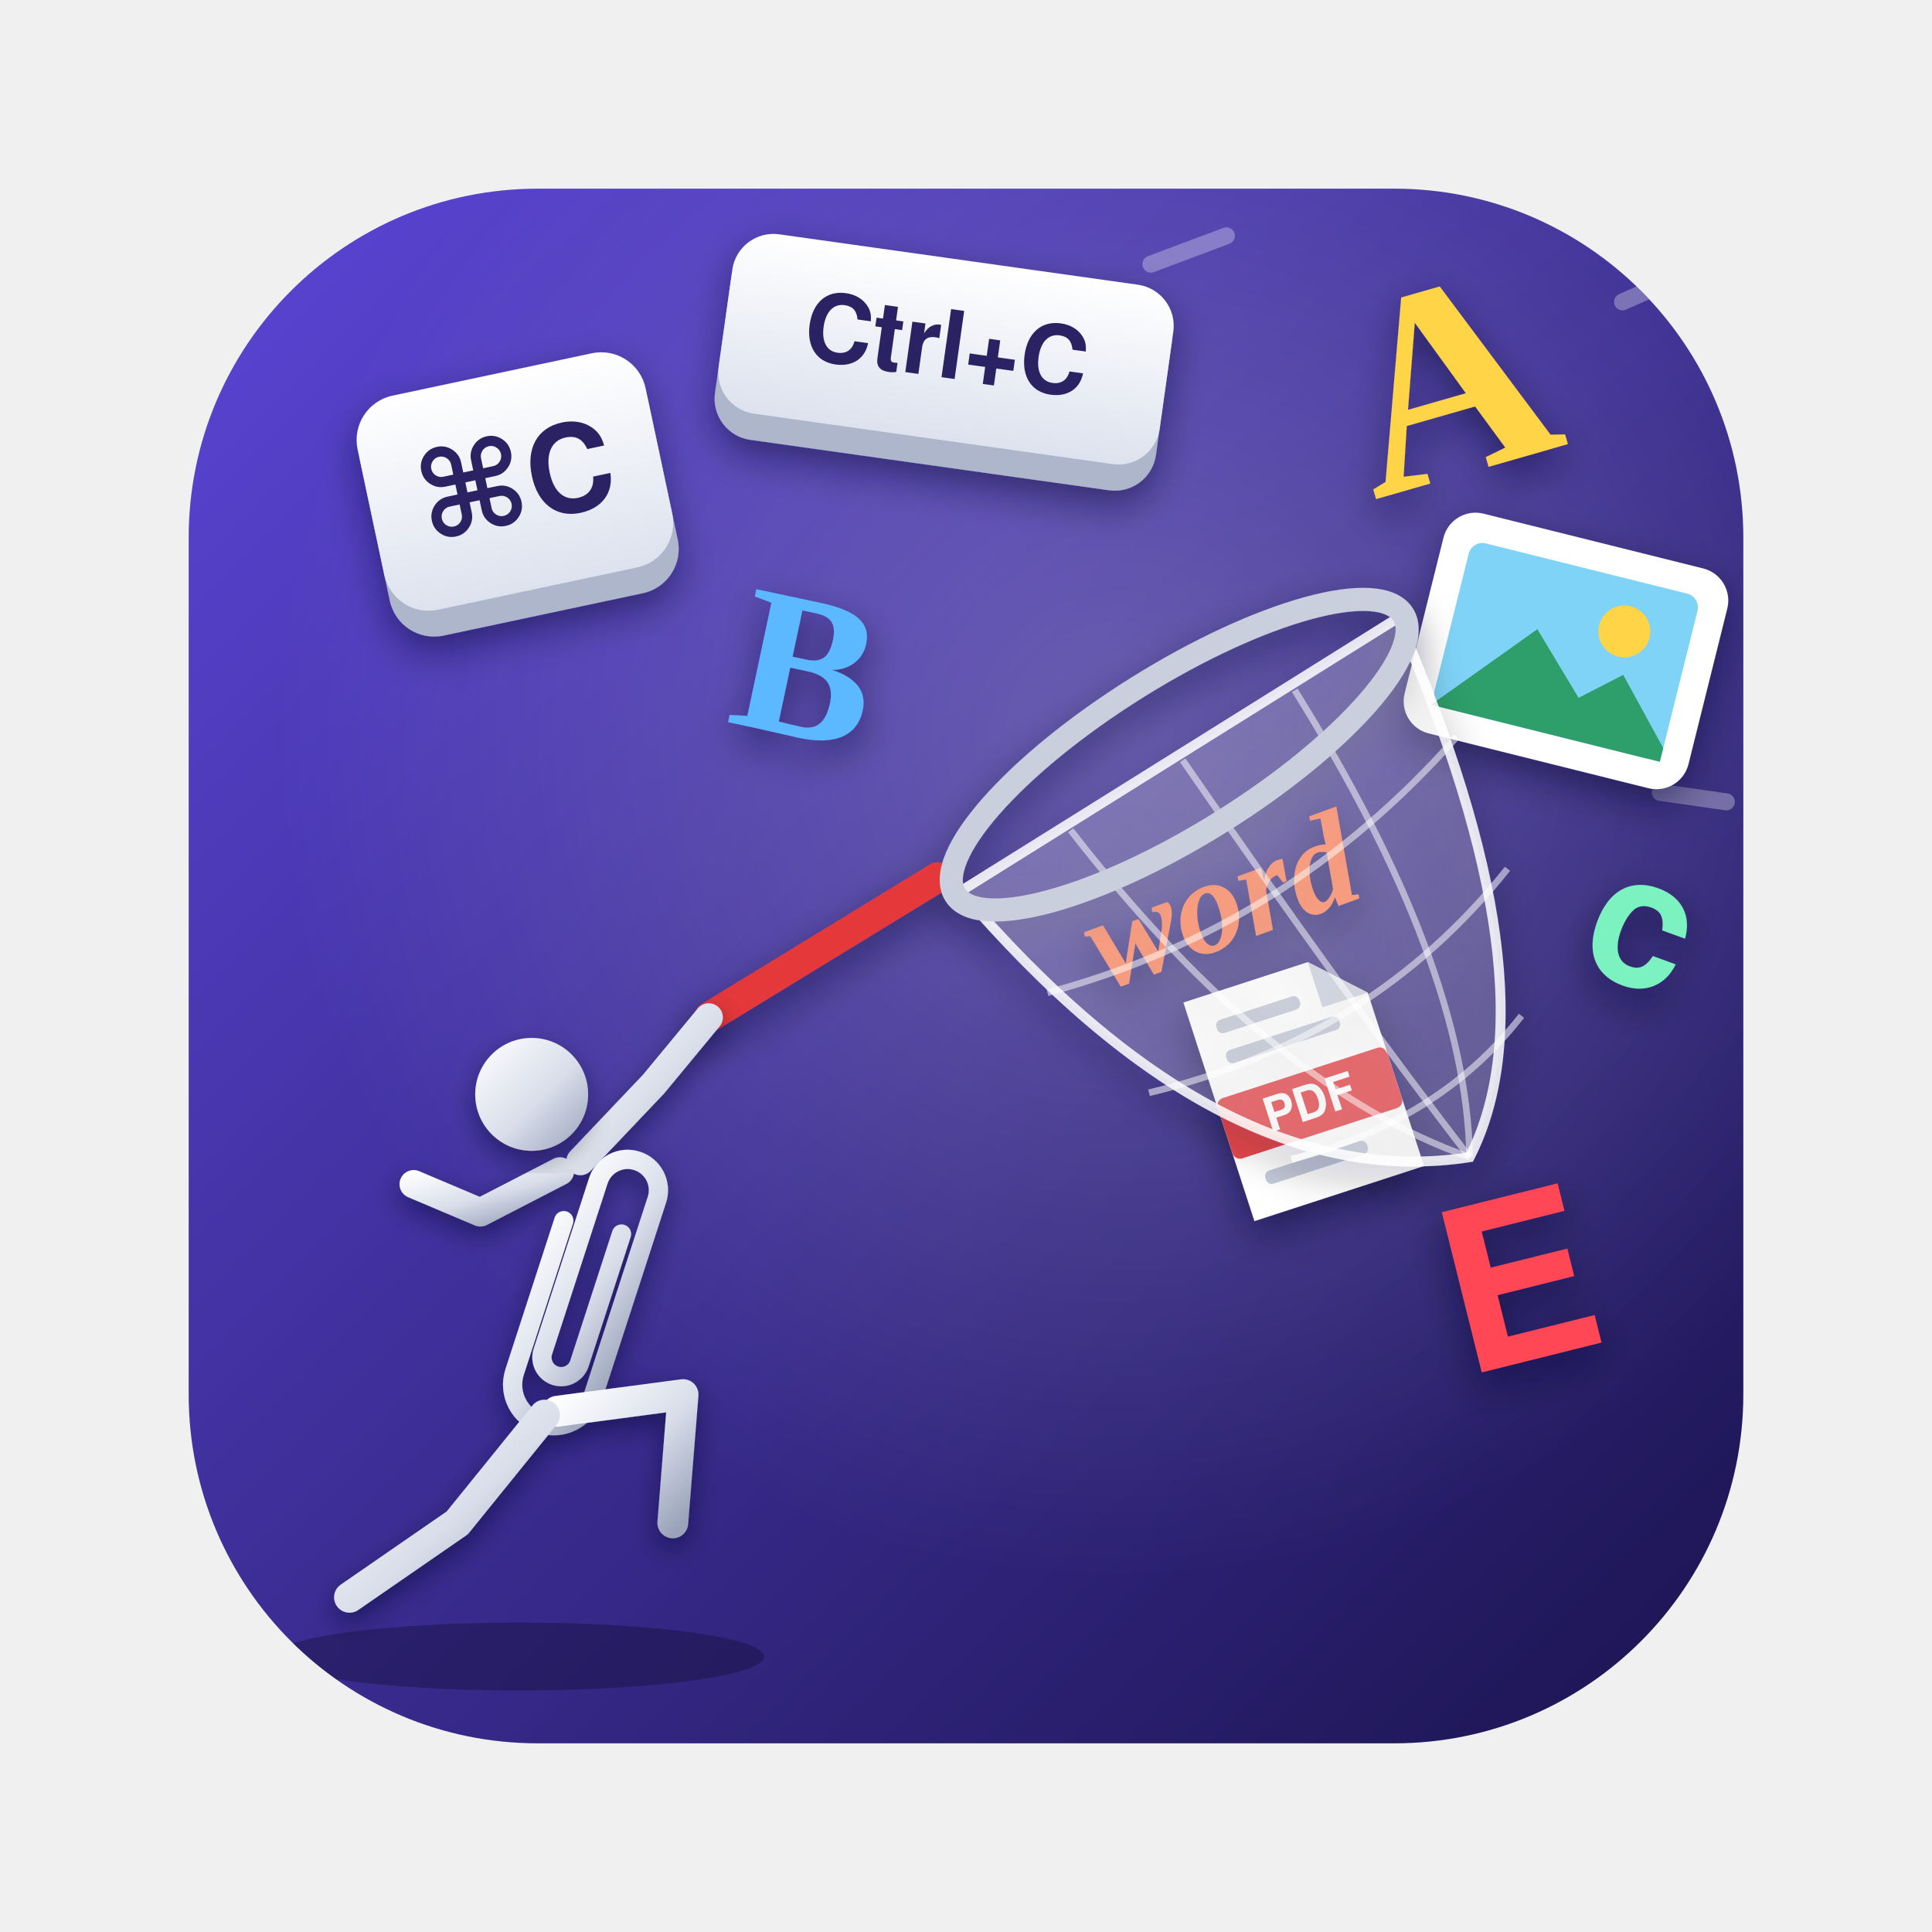
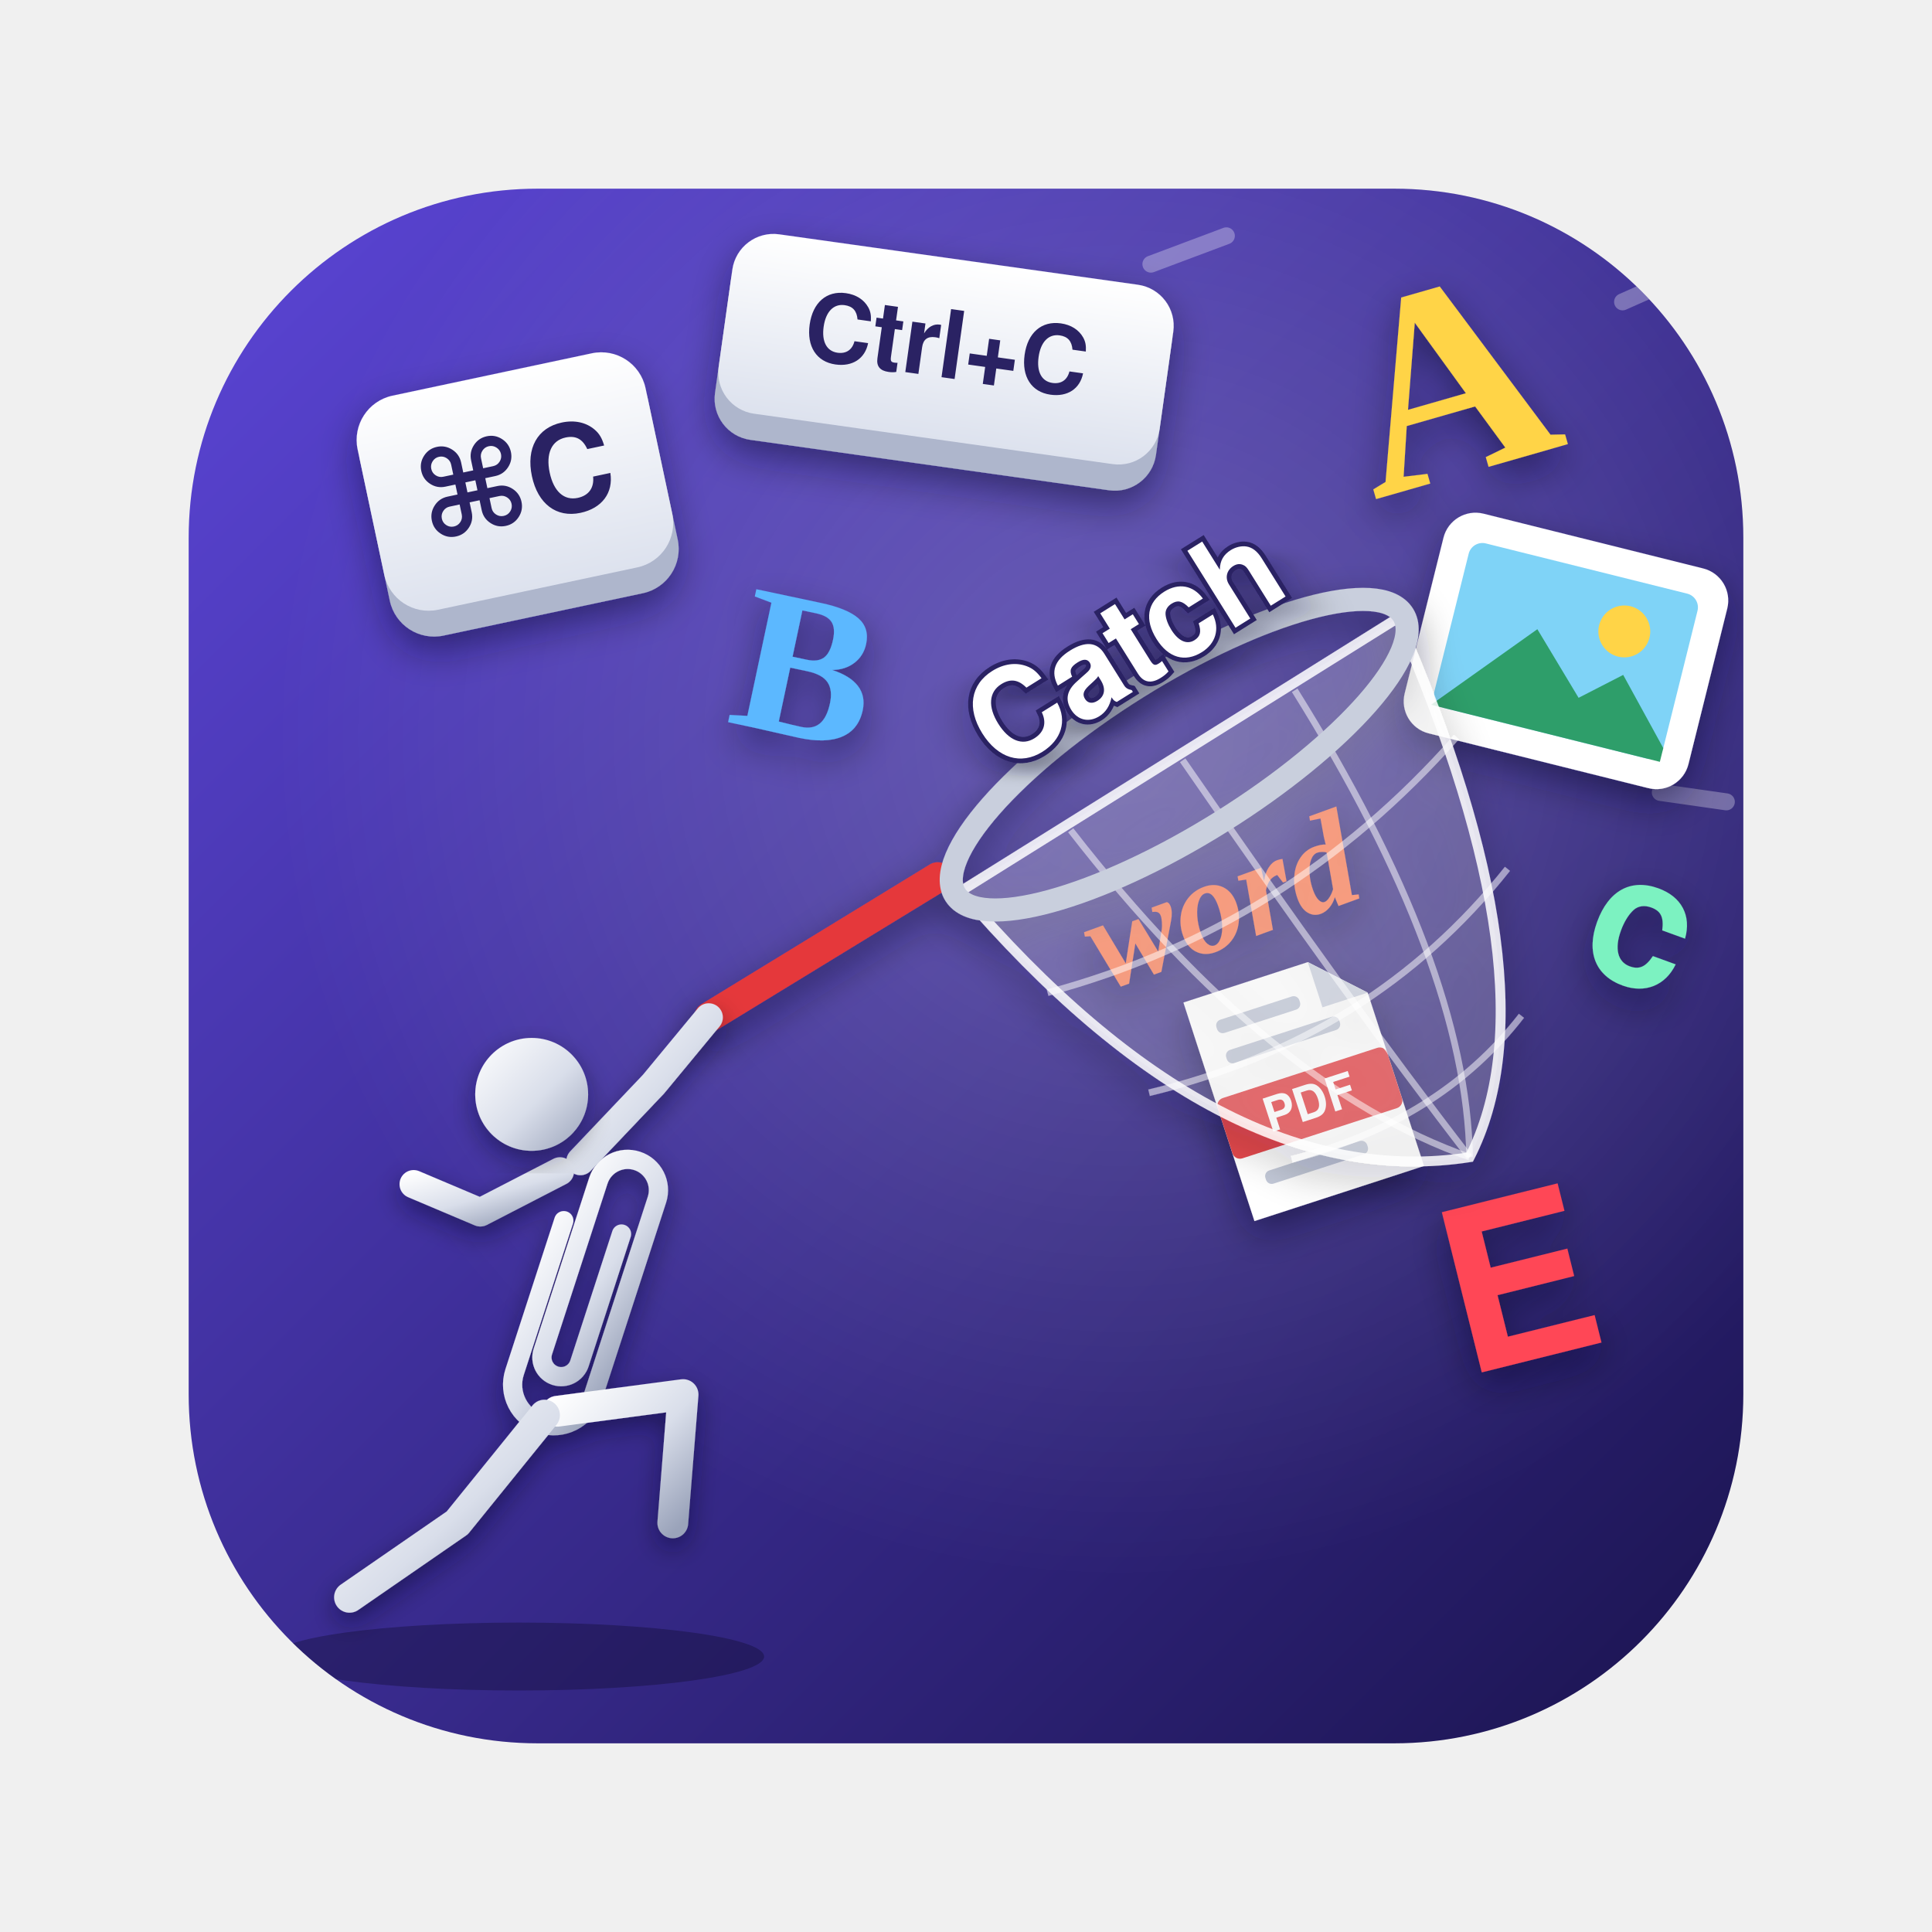
<svg xmlns="http://www.w3.org/2000/svg" width="1024" height="1024" viewBox="0 0 1024 1024">
  <defs>
    <linearGradient id="bg" x1="0" y1="0" x2="1" y2="1">
      <stop offset="0" stop-color="#5B45D6" />
      <stop offset="1" stop-color="#1B1450" />
    </linearGradient>
    <linearGradient id="steel" x1="0" y1="0" x2="1" y2="1">
      <stop offset="0" stop-color="#FFFFFF" />
      <stop offset="0.55" stop-color="#D9DEEA" />
      <stop offset="1" stop-color="#9AA3BA" />
    </linearGradient>
    <linearGradient id="key" x1="0" y1="0" x2="0" y2="1">
      <stop offset="0" stop-color="#FFFFFF" />
      <stop offset="1" stop-color="#DDE2EE" />
    </linearGradient>
    <radialGradient id="glow" cx="0.6" cy="0.35" r="0.55">
      <stop offset="0" stop-color="#FFFFFF" stop-opacity="0.22" />
      <stop offset="1" stop-color="#FFFFFF" stop-opacity="0" />
    </radialGradient>
    <clipPath id="sq">
      <rect x="100" y="100" width="824" height="824" rx="185" />
    </clipPath>
    <filter id="sh" x="-20%" y="-20%" width="140%" height="140%">
      <feDropShadow dx="0" dy="8" stdDeviation="10" flood-color="#0B0828" flood-opacity="0.45" />
    </filter>
  </defs>
  <g clip-path="url(#sq)">
    <rect x="100" y="100" width="824" height="824" fill="url(#bg)" />
    <rect x="100" y="100" width="824" height="824" fill="url(#glow)" />
    <ellipse cx="275" cy="878" rx="130" ry="18" fill="#0B0828" opacity="0.35" />
    <g stroke="#FFFFFF" stroke-opacity="0.3" stroke-width="9" stroke-linecap="round">
      <line x1="860" y1="160" x2="905" y2="140" />
      <line x1="880" y1="420" x2="915" y2="425" />
      <line x1="610" y1="140" x2="650" y2="125" />
    </g>
    <g filter="url(#sh)">
      <g transform="translate(275 265) rotate(-12)">
        <rect x="-78" y="-62" width="156" height="124" rx="24" fill="#AEB6CC" />
        <rect x="-78" y="-68" width="156" height="116" rx="24" fill="url(#key)" />
        <text x="0" y="12" font-family="Helvetica, Arial, sans-serif" font-weight="700" font-size="64" fill="#2B2463" text-anchor="middle">⌘C</text>
      </g>
      <g transform="translate(500 195) rotate(8)">
        <rect x="-118" y="-52" width="236" height="104" rx="22" fill="#AEB6CC" />
        <rect x="-118" y="-58" width="236" height="96" rx="22" fill="url(#key)" />
        <text x="0" y="5" font-family="Helvetica, Arial, sans-serif" font-weight="700" font-size="50" fill="#2B2463" text-anchor="middle">Ctrl+C</text>
      </g>
      <text x="780" y="250" font-family="Georgia, 'Times New Roman', serif" font-weight="700" font-size="150" fill="#FFD447" transform="rotate(-16 780 250)" text-anchor="middle">A</text>
      <g transform="translate(830 345) rotate(14) scale(1.25)">
        <rect x="-62" y="-48" width="124" height="96" rx="14" fill="#FFFFFF" />
        <rect x="-50" y="-36" width="100" height="72" rx="6" fill="#7FD3F7" />
        <circle cx="22" cy="-14" r="11" fill="#FFD447" />
        <path d="M -50 36 L -14 -6 L 10 18 L 26 4 L 50 30 L 50 36 Z" fill="#2E9E6A" />
      </g>
      <text x="815" y="720" font-family="Helvetica, Arial, sans-serif" font-weight="800" font-size="120" fill="#FF4757" transform="rotate(-14 815 720)" text-anchor="middle">E</text>
      <text x="420" y="390" font-family="Georgia, 'Times New Roman', serif" font-weight="700" font-size="110" fill="#5CB8FF" transform="rotate(12 420 390)" text-anchor="middle">B</text>
      <text x="860" y="520" font-family="Helvetica, Arial, sans-serif" font-weight="800" font-size="96" fill="#7CF2C1" transform="rotate(20 860 520)" text-anchor="middle">c</text>
    </g>
    <g filter="url(#sh)">
      <g transform="translate(690 575) rotate(-18) scale(1.05)">
        <path d="M -44 -58 H 22 L 46 -34 V 58 H -44 Z" fill="#FFFFFF" />
        <path d="M 22 -58 V -34 H 46 Z" fill="#D0D5E2" />
        <rect x="-44" y="-6" width="90" height="32" rx="4" fill="#E5484D" />
        <text x="1" y="18" font-family="Helvetica, Arial, sans-serif" font-weight="800" font-size="24" fill="#FFFFFF" text-anchor="middle">PDF</text>
        <rect x="-32" y="-44" width="44" height="7" rx="3" fill="#C3C9D8" />
        <rect x="-32" y="-28" width="60" height="7" rx="3" fill="#C3C9D8" />
        <rect x="-32" y="36" width="54" height="7" rx="3" fill="#C3C9D8" />
      </g>
      <text x="655" y="500" font-family="Georgia, 'Times New Roman', serif" font-style="italic" font-weight="700" font-size="72" fill="#FF8A65" transform="rotate(-20 655 500)" text-anchor="middle">word</text>
    </g>
    <g filter="url(#sh)">
      <line x1="376" y1="539" x2="497" y2="465" stroke="#E5383B" stroke-width="16" stroke-linecap="round" />
      <g transform="translate(625 400) rotate(-32) scale(1.75)">
        <path d="M -78 0 Q -60 120 10 150 Q 60 120 78 0 Z" fill="#FFFFFF" fill-opacity="0.16" stroke="#FFFFFF" stroke-opacity="0.85" stroke-width="3" />
        <g stroke="#FFFFFF" stroke-opacity="0.5" stroke-width="2" fill="none">
          <path d="M -40 2 Q -30 100 10 150" />
          <path d="M 0 2 Q 4 90 10 150" />
          <path d="M 40 2 Q 40 100 10 150" />
          <path d="M -72 40 Q 0 62 74 40" />
          <path d="M -62 82 Q 4 104 66 82" />
          <path d="M -36 122 Q 8 136 46 122" />
        </g>
        <ellipse cx="0" cy="0" rx="80" ry="24" fill="none" stroke="#C9CFDD" stroke-width="7" />
      </g>
    </g>
+     <text x="608" y="362" font-family="Helvetica, Arial, sans-serif" font-weight="800" font-size="66" fill="#FFFFFF" stroke="#2B2463" stroke-width="5" paint-order="stroke" transform="rotate(-32 608 362)" text-anchor="middle" filter="url(#sh)">Catch</text>
    <g transform="translate(3 323) scale(0.68)">
      <g filter="url(#sh)" stroke="url(#steel)" stroke-linecap="round" stroke-linejoin="round" fill="none">
        <g transform="translate(455 525) rotate(18)">
          <path d="M 12 -44 V 62 A 15 15 0 0 1 -18 62 V -78 A 24 24 0 0 1 30 -78 V 84 A 32 32 0 0 1 -34 84 V -40" stroke-width="15" />
        </g>
        <path d="M 448 430 L 505 370 L 548 318" stroke-width="22" />
        <path d="M 432 438 L 370 470 L 318 448" stroke-width="22" />
        <path d="M 430 625 L 528 612 L 520 712" stroke-width="24" />
        <path d="M 420 628 L 352 712 L 268 770" stroke-width="24" />
      </g>
      <circle cx="410" cy="378" r="44" fill="url(#steel)" filter="url(#sh)" />
    </g>
  </g>
</svg>
